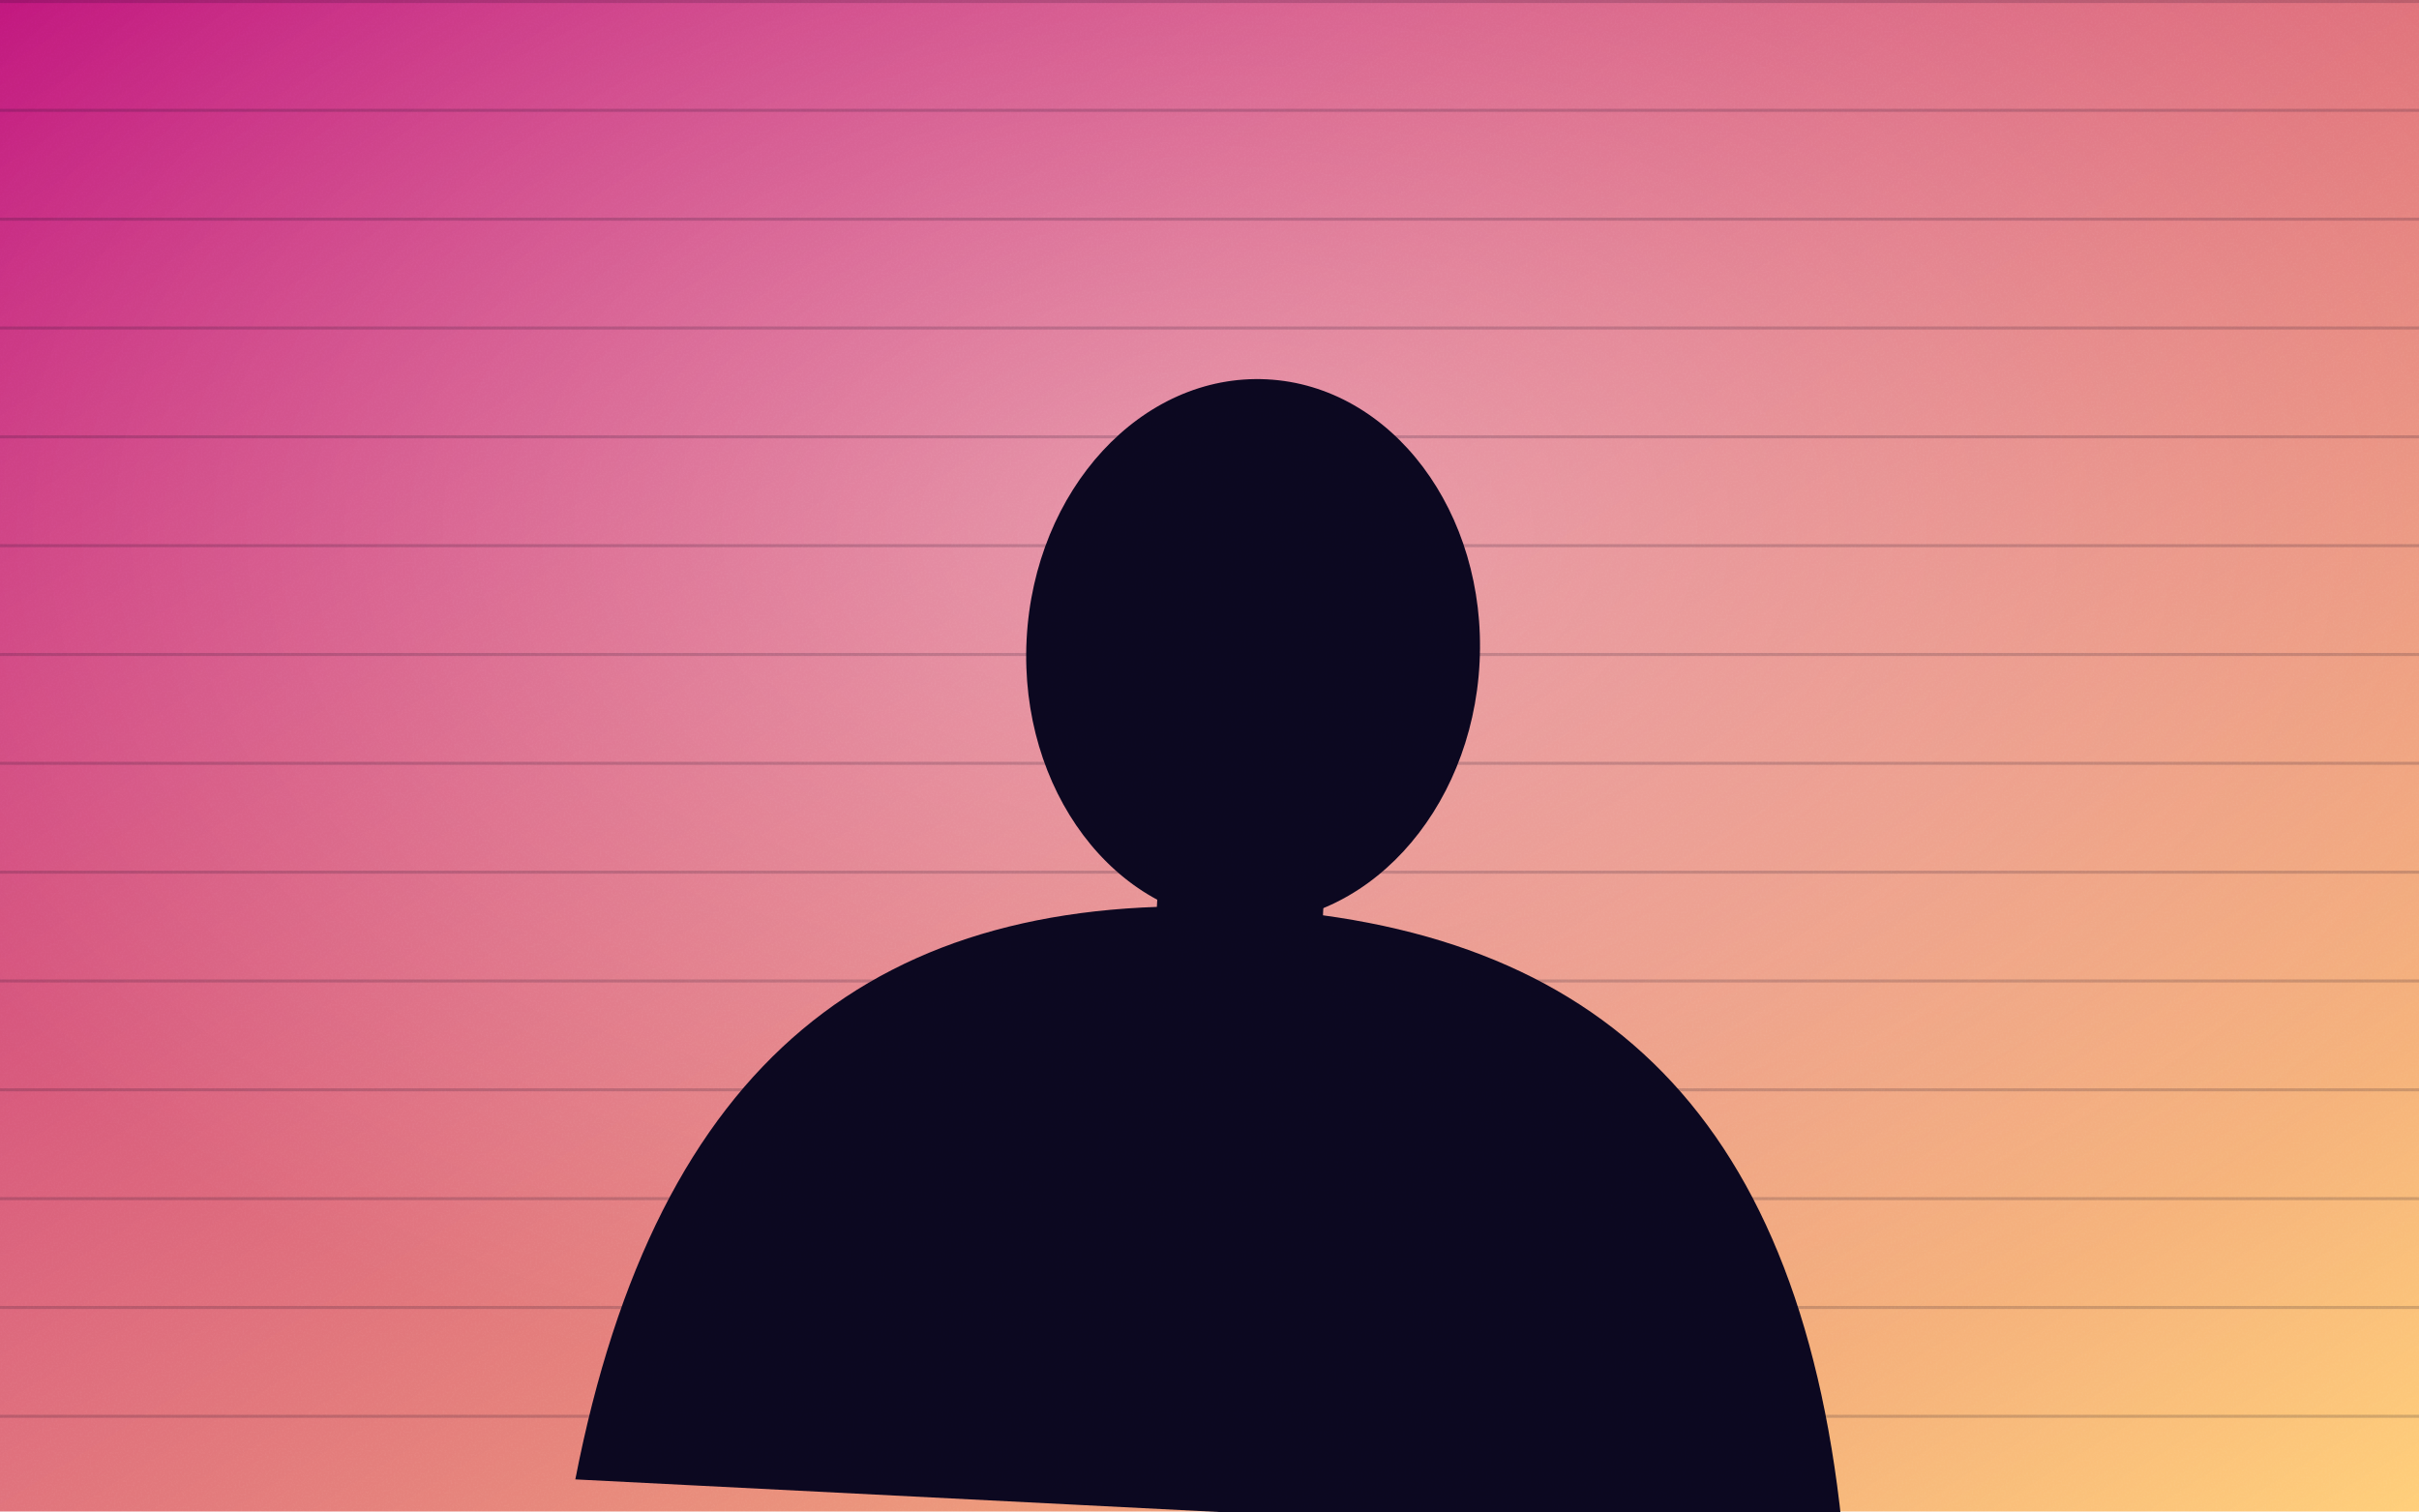
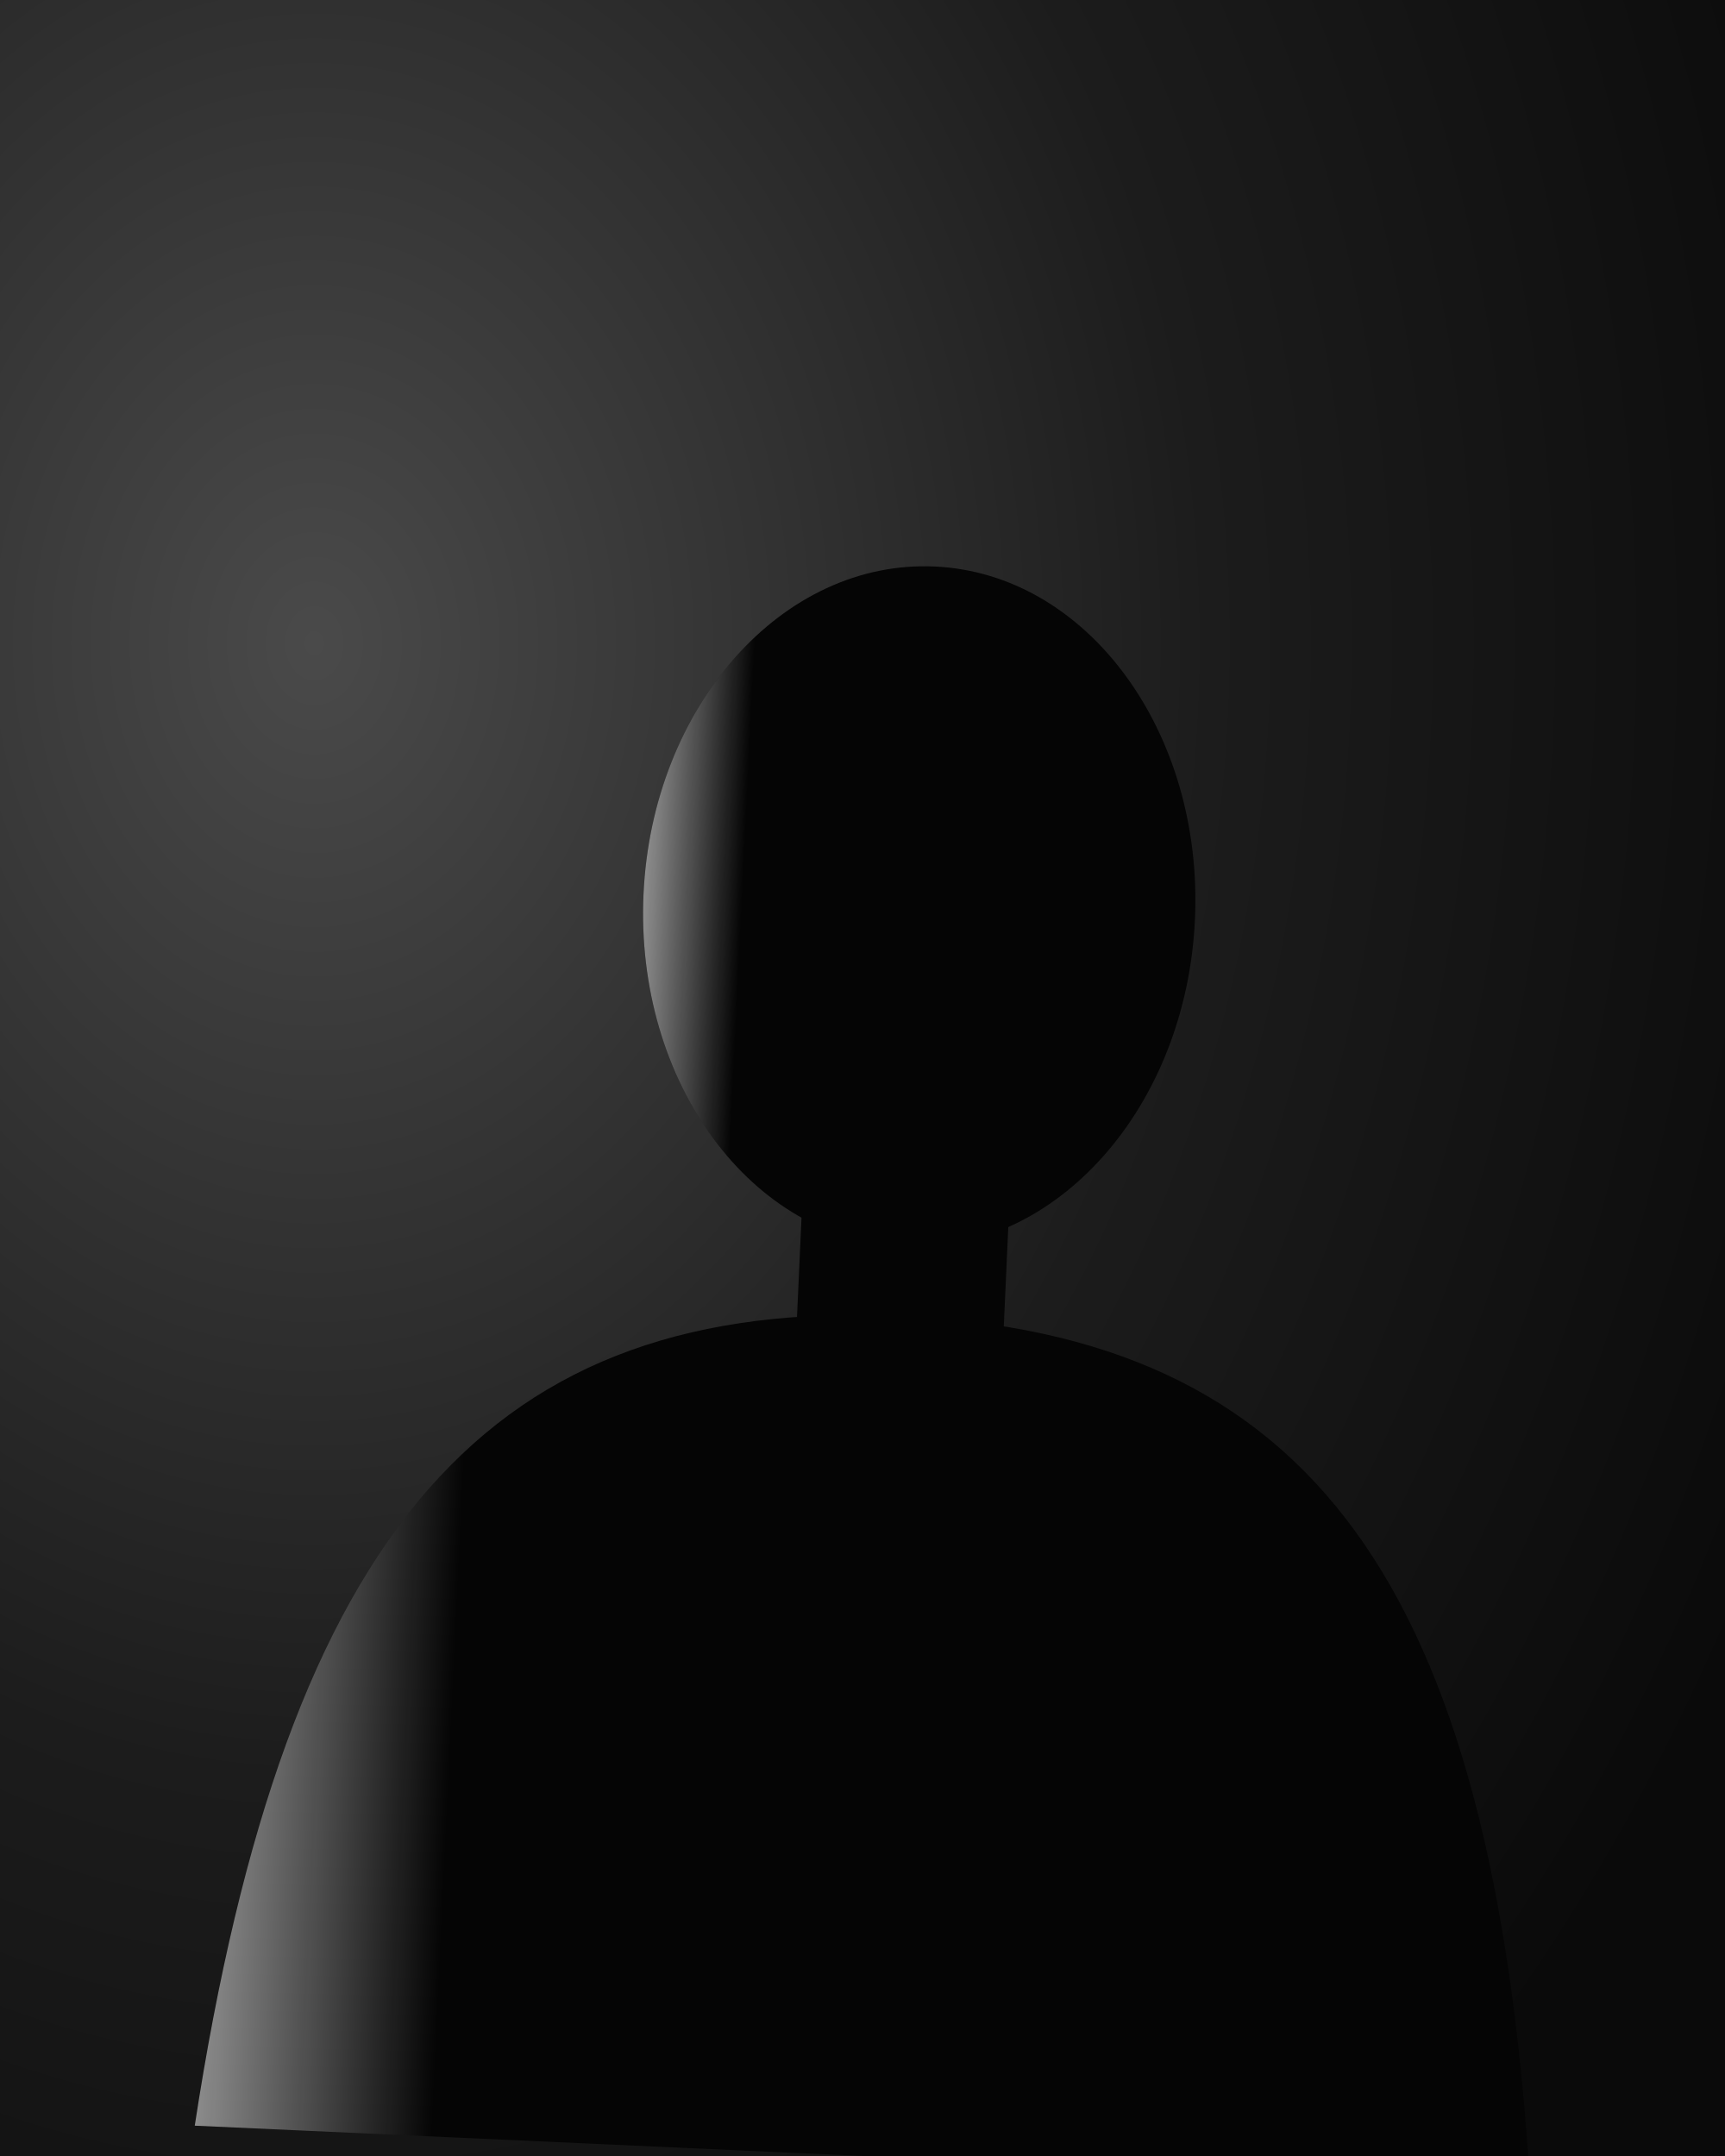
- <svg xmlns="http://www.w3.org/2000/svg" viewBox="0 0 1600 1000" width="1600" height="1000" role="img" aria-label="Placeholder portrait: dre quan priest">
+ <svg xmlns="http://www.w3.org/2000/svg" viewBox="0 0 800 1000" width="800" height="1000" role="img" aria-label="Placeholder portrait: dre quan priest">
  <defs>
-     <linearGradient id="p" x1="0" y1="0" x2="1" y2="1">
-       <stop offset="0" stop-color="#c2187f" />
-       <stop offset="1" stop-color="#ffcf7a" />
+     <radialGradient id="bg" cx="0.18" cy="0.3" r="0.95">
+       <stop offset="0" stop-color="#4a4a4a" />
+       <stop offset="0.55" stop-color="#1c1c1c" />
+       <stop offset="1" stop-color="#0a0a0a" />
+     </radialGradient>
+     <linearGradient id="rim" x1="0" y1="0" x2="1" y2="0">
+       <stop offset="0" stop-color="#ffffff" stop-opacity=".55" />
+       <stop offset=".18" stop-color="#ffffff" stop-opacity="0" />
    </linearGradient>
-     <radialGradient id="h" cx=".5" cy=".35" r=".6">
-       <stop offset="0" stop-color="#fff" stop-opacity=".35" />
-       <stop offset="1" stop-color="#fff" stop-opacity="0" />
-     </radialGradient>
  </defs>
-   <rect width="1600" height="1000" fill="url(#p)" />
-   <rect width="1600" height="1000" fill="url(#h)" />
-   <rect y="0" width="1600" height="2" fill="#0c0820" opacity=".18" />
-   <rect y="72" width="1600" height="2" fill="#0c0820" opacity=".18" />
-   <rect y="144" width="1600" height="2" fill="#0c0820" opacity=".18" />
-   <rect y="216" width="1600" height="2" fill="#0c0820" opacity=".18" />
-   <rect y="288" width="1600" height="2" fill="#0c0820" opacity=".18" />
-   <rect y="360" width="1600" height="2" fill="#0c0820" opacity=".18" />
-   <rect y="432" width="1600" height="2" fill="#0c0820" opacity=".18" />
-   <rect y="504" width="1600" height="2" fill="#0c0820" opacity=".18" />
-   <rect y="576" width="1600" height="2" fill="#0c0820" opacity=".18" />
-   <rect y="648" width="1600" height="2" fill="#0c0820" opacity=".18" />
-   <rect y="720" width="1600" height="2" fill="#0c0820" opacity=".18" />
-   <rect y="792" width="1600" height="2" fill="#0c0820" opacity=".18" />
-   <rect y="864" width="1600" height="2" fill="#0c0820" opacity=".18" />
-   <rect y="936" width="1600" height="2" fill="#0c0820" opacity=".18" />
-   <g transform="rotate(2.9 800 1000)" fill="#0c0820">
-     <ellipse cx="800" cy="430" rx="150" ry="180" />
-     <path d="M800,600 C560,600 420,720 380,1000 L1220,1000 C1180,720 1040,600 800,600 Z" />
-     <rect x="745" y="560" width="110" height="80" />
+   <rect width="800" height="1000" fill="url(#bg)" />
+   <g transform="rotate(2.6 400 1000)">
+     <g fill="#050505">
+       <ellipse cx="400" cy="420" rx="128" ry="158" />
+       <rect x="352" y="540" width="96" height="90" />
+       <path d="M400 610 C210 610 120 720 90 1000 L710 1000 C680 720 590 610 400 610 Z" />
+     </g>
+     <g fill="url(#rim)">
+       <ellipse cx="400" cy="420" rx="128" ry="158" />
+       <path d="M400 610 C210 610 120 720 90 1000 L710 1000 C680 720 590 610 400 610 Z" />
+     </g>
  </g>
-   <filter id="g">
-     <feTurbulence type="fractalNoise" baseFrequency=".8" numOctaves="2" stitchTiles="stitch" />
-     <feColorMatrix values="0 0 0 0 1 0 0 0 0 1 0 0 0 0 1 0 0 0 .5 -.2" />
-   </filter>
-   <rect width="1600" height="1000" filter="url(#g)" opacity=".18" style="mix-blend-mode:overlay" />
</svg>
